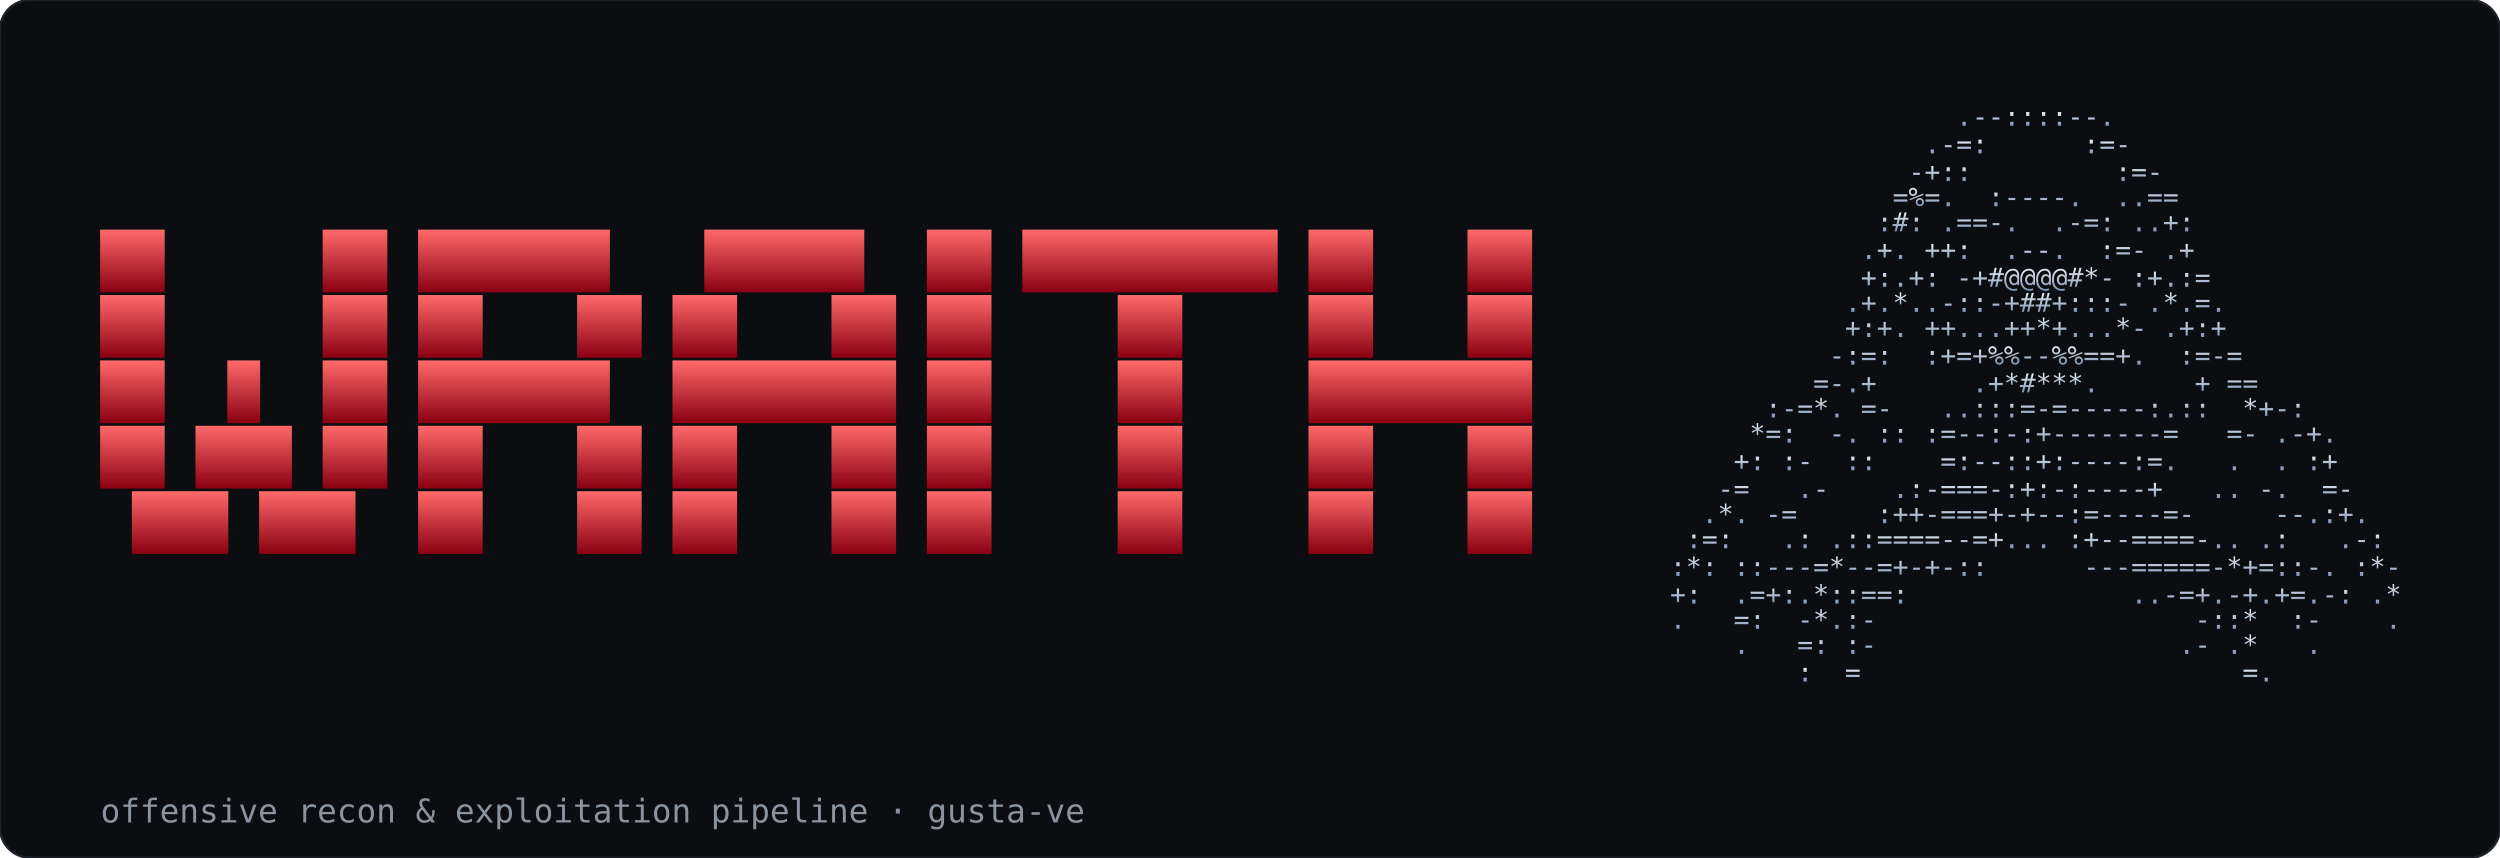
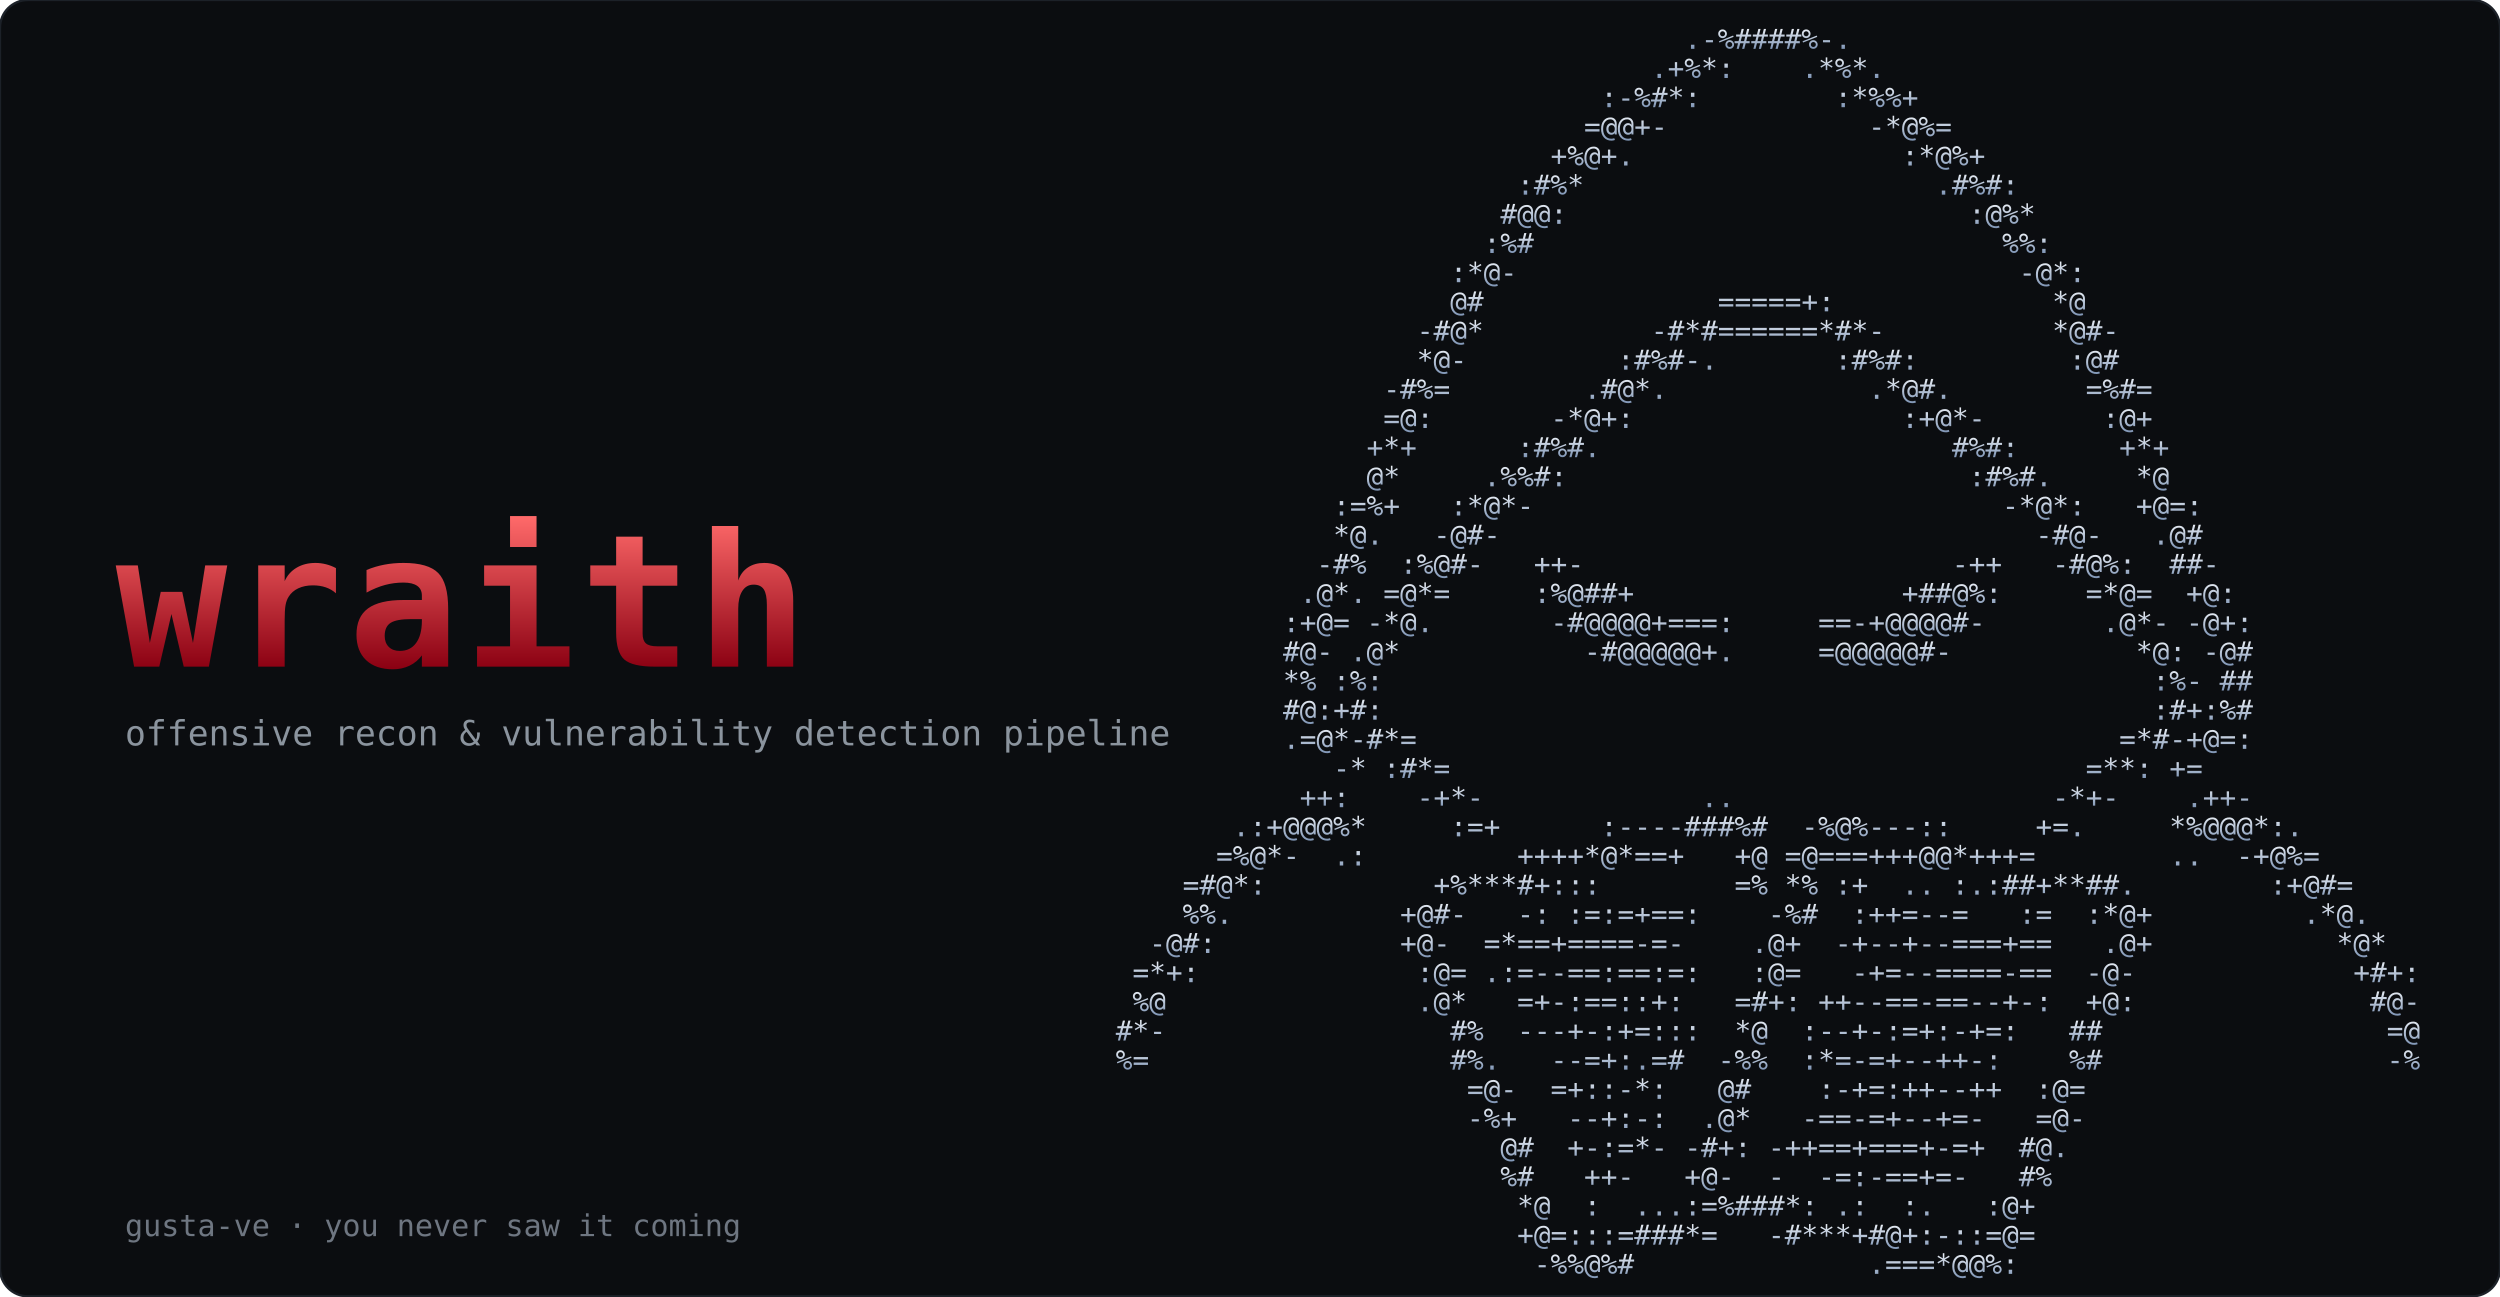
- <svg xmlns="http://www.w3.org/2000/svg" width="994" height="341" viewBox="0 0 994 341" font-family="ui-monospace,Menlo,Consolas,monospace">
+ <svg xmlns="http://www.w3.org/2000/svg" width="1080" height="560" viewBox="0 0 1080 560" font-family="ui-monospace,Menlo,Consolas,monospace">
  <defs>
    <linearGradient id="g" x1="0" y1="0" x2="0" y2="1">
      <stop offset="0" stop-color="#ff6a6a" />
      <stop offset="1" stop-color="#8a0012" />
    </linearGradient>
-     <linearGradient id="b" x1="0" y1="0" x2="0" y2="1">
+     <linearGradient id="a" x1="0" y1="0" x2="0" y2="1">
      <stop offset="0" stop-color="#e9eef5" />
      <stop offset="1" stop-color="#7f95b5" />
    </linearGradient>
  </defs>
-   <rect width="994" height="341" rx="12" fill="#0b0d10" stroke="#1c2128" />
-   <text x="40" y="111" font-size="21" font-weight="700" fill="url(#g)" xml:space="preserve">██     ██ ██████   █████  ██ ████████ ██   ██</text>
-   <text x="40" y="137" font-size="21" font-weight="700" fill="url(#g)" xml:space="preserve">██     ██ ██   ██ ██   ██ ██    ██    ██   ██</text>
-   <text x="40" y="163" font-size="21" font-weight="700" fill="url(#g)" xml:space="preserve">██  █  ██ ██████  ███████ ██    ██    ███████</text>
-   <text x="40" y="189" font-size="21" font-weight="700" fill="url(#g)" xml:space="preserve">██ ███ ██ ██   ██ ██   ██ ██    ██    ██   ██</text>
-   <text x="40" y="215" font-size="21" font-weight="700" fill="url(#g)" xml:space="preserve"> ███ ███  ██   ██ ██   ██ ██    ██    ██   ██</text>
-   <text x="664" y="50" font-size="10.5" fill="url(#b)" xml:space="preserve">                  .--::::--.</text>
-   <text x="664" y="61" font-size="10.5" fill="url(#b)" xml:space="preserve">                .-=:      :=-</text>
-   <text x="664" y="72" font-size="10.5" fill="url(#b)" xml:space="preserve">               -+::         :=-</text>
-   <text x="664" y="82" font-size="10.5" fill="url(#b)" xml:space="preserve">              =%=.  :----.  ..==</text>
-   <text x="664" y="92" font-size="10.5" fill="url(#b)" xml:space="preserve">             :#: .==-.  .-=: ..+:</text>
-   <text x="664" y="103" font-size="10.5" fill="url(#b)" xml:space="preserve">            .+. ++:  .--.  :=- .+</text>
-   <text x="664" y="114" font-size="10.5" fill="url(#b)" xml:space="preserve">            +:.+: -+#@@@@#*- :+.:=</text>
-   <text x="664" y="124" font-size="10.5" fill="url(#b)" xml:space="preserve">           .+.*..-::-+##+:::- .*.=.</text>
-   <text x="664" y="134" font-size="10.5" fill="url(#b)" xml:space="preserve">           +:+. ++...++*+...*- .+:+</text>
-   <text x="664" y="145" font-size="10.5" fill="url(#b)" xml:space="preserve">          -:=:  :+=+%%--%%==+.  :=-=</text>
-   <text x="664" y="156" font-size="10.5" fill="url(#b)" xml:space="preserve">         =-.+      .+*#***.      + ==</text>
-   <text x="664" y="166" font-size="10.5" fill="url(#b)" xml:space="preserve">      :-=*. =-   ..:::=-=-----:.::  *+-:</text>
-   <text x="664" y="176" font-size="10.5" fill="url(#b)" xml:space="preserve">     *=:  -. :: :=--:-:+-------=   =- .-+.</text>
-   <text x="664" y="187" font-size="10.5" fill="url(#b)" xml:space="preserve">    +: :-  ::    =:--::+:----:=.   .  . :+</text>
-   <text x="664" y="198" font-size="10.5" fill="url(#b)" xml:space="preserve">   -=   .-    .:-===-:+:-:----+   .. -.  =-</text>
-   <text x="664" y="208" font-size="10.5" fill="url(#b)" xml:space="preserve">  .*. -=     :++-===+-+--:=----=-     --.:+.</text>
-   <text x="664" y="218" font-size="10.5" fill="url(#b)" xml:space="preserve"> :=:   .: .::====--=+... :+--====-.. .:   .-:</text>
-   <text x="664" y="229" font-size="10.5" fill="url(#b)" xml:space="preserve">:*: ::---=*--=+-+-::      ---=====-*+=::-. :*-</text>
-   <text x="664" y="240" font-size="10.5" fill="url(#b)" xml:space="preserve">+:  .=+:.*::==:              ..-=+.-+.+=.-: .*</text>
-   <text x="664" y="250" font-size="10.5" fill="url(#b)" xml:space="preserve">.   =:  -*.:-                    -::*  :-    .</text>
-   <text x="664" y="260" font-size="10.5" fill="url(#b)" xml:space="preserve">    .   =: :-                   .- .*   .</text>
-   <text x="664" y="271" font-size="10.5" fill="url(#b)" xml:space="preserve">        :  =                        =.</text>
-   <text x="40" y="327" font-size="13" fill="#8b949e">offensive recon &amp; exploitation pipeline · gusta-ve</text>
+   <rect width="1080" height="560" rx="12" fill="#0b0d10" stroke="#1c2128" />
+   <text x="50" y="288" font-size="80" font-weight="700" fill="url(#g)" letter-spacing="2">wraith</text>
+   <text x="54" y="322" font-size="15" fill="#8b949e">offensive recon &amp; vulnerability detection pipeline</text>
+   <text x="482" y="21.1" font-size="12.0" fill="url(#a)" xml:space="preserve">                                  .-%####%-.</text>
+   <text x="482" y="33.7" font-size="12.0" fill="url(#a)" xml:space="preserve">                                .+%*:    .*%*.</text>
+   <text x="482" y="46.3" font-size="12.0" fill="url(#a)" xml:space="preserve">                             :-%#*:        :*%%+</text>
+   <text x="482" y="58.9" font-size="12.0" fill="url(#a)" xml:space="preserve">                            =@@+-            -*@%=</text>
+   <text x="482" y="71.5" font-size="12.0" fill="url(#a)" xml:space="preserve">                          +%@+.                :*@%+</text>
+   <text x="482" y="84.1" font-size="12.0" fill="url(#a)" xml:space="preserve">                        :#%*                     .#%#:</text>
+   <text x="482" y="96.7" font-size="12.0" fill="url(#a)" xml:space="preserve">                       #@@:                        :@%*</text>
+   <text x="482" y="109.3" font-size="12.0" fill="url(#a)" xml:space="preserve">                      :%#                            %%:</text>
+   <text x="482" y="121.9" font-size="12.0" fill="url(#a)" xml:space="preserve">                    :*@-                              -@*:</text>
+   <text x="482" y="134.5" font-size="12.0" fill="url(#a)" xml:space="preserve">                    @#              =====+:             *@</text>
+   <text x="482" y="147.1" font-size="12.0" fill="url(#a)" xml:space="preserve">                  -#@*          -#*#======*#*-          *@#-</text>
+   <text x="482" y="159.7" font-size="12.0" fill="url(#a)" xml:space="preserve">                  *@-         :#%#-.       :#%#:         :@#</text>
+   <text x="482" y="172.3" font-size="12.0" fill="url(#a)" xml:space="preserve">                -#%=        .#@*.            .*@#.        =%#=</text>
+   <text x="482" y="184.9" font-size="12.0" fill="url(#a)" xml:space="preserve">                =@:       -*@+:                :+@*-       :@+</text>
+   <text x="482" y="197.5" font-size="12.0" fill="url(#a)" xml:space="preserve">               +*+      :#%#.                     #%#:      +*+</text>
+   <text x="482" y="210.1" font-size="12.0" fill="url(#a)" xml:space="preserve">               @*     .%%#:                        :#%#.     *@</text>
+   <text x="482" y="222.7" font-size="12.0" fill="url(#a)" xml:space="preserve">             :=%+   :*@*-                            -*@*:   +@=:</text>
+   <text x="482" y="235.3" font-size="12.0" fill="url(#a)" xml:space="preserve">             *@.   -@#-                                -#@-   .@#</text>
+   <text x="482" y="247.9" font-size="12.0" fill="url(#a)" xml:space="preserve">            -#%  :%@#-   ++-                      -++   -#@%:  ##-</text>
+   <text x="482" y="260.5" font-size="12.0" fill="url(#a)" xml:space="preserve">           .@*. =@*=     :%@##+                +##@%:     =*@=  +@:</text>
+   <text x="482" y="273.1" font-size="12.0" fill="url(#a)" xml:space="preserve">          :+@= -*@.       -#@@@@+===:     ==-+@@@@#-       .@*- -@+:</text>
+   <text x="482" y="285.7" font-size="12.0" fill="url(#a)" xml:space="preserve">          #@- .@*           -#@@@@@+.     =@@@@@#-           *@: -@#</text>
+   <text x="482" y="298.3" font-size="12.0" fill="url(#a)" xml:space="preserve">          *% :%:                                              :%- ##</text>
+   <text x="482" y="310.9" font-size="12.0" fill="url(#a)" xml:space="preserve">          #@:+#:                                              :#+:%#</text>
+   <text x="482" y="323.5" font-size="12.0" fill="url(#a)" xml:space="preserve">          .=@*-#*=                                          =*#-+@=:</text>
+   <text x="482" y="336.1" font-size="12.0" fill="url(#a)" xml:space="preserve">             -* :#*=                                      =**: +=</text>
+   <text x="482" y="348.7" font-size="12.0" fill="url(#a)" xml:space="preserve">           ++:    -+*-             ..                   -*+-    .++-</text>
+   <text x="482" y="361.3" font-size="12.0" fill="url(#a)" xml:space="preserve">       .:+@@@%*     :=+      :----###%#  -%@%---::     +=.     *%@@@*:.</text>
+   <text x="482" y="373.9" font-size="12.0" fill="url(#a)" xml:space="preserve">      =%@*-  .:         ++++*@*==+   +@ =@===+++@@*+++=        ..  -+@%=</text>
+   <text x="482" y="386.5" font-size="12.0" fill="url(#a)" xml:space="preserve">    =#@*:          +%***#+:::        =% *% :+  .. :.:##+**##.        :+@#=</text>
+   <text x="482" y="399.1" font-size="12.0" fill="url(#a)" xml:space="preserve">    %%.          +@#-   -: :=:=+==:    -%#  :++=--=   :=  :*@+         .*@.</text>
+   <text x="482" y="411.7" font-size="12.0" fill="url(#a)" xml:space="preserve">  -@#:           +@-  =*==+====-=-    .@+  -+--+--===+==   .@+           *@*</text>
+   <text x="482" y="424.3" font-size="12.0" fill="url(#a)" xml:space="preserve"> =*+:             :@= .:=--==:==:=:   :@=   -+=--====-==  -@-             +#+:</text>
+   <text x="482" y="436.9" font-size="12.0" fill="url(#a)" xml:space="preserve"> %@               .@*   =+-:==::+:   =#+: ++--==-==--+-:  +@:              #@-</text>
+   <text x="482" y="449.5" font-size="12.0" fill="url(#a)" xml:space="preserve">#*-                 #%  ---+-:+=:::  *@  :--+-:=+:-+=:   ##                 =@</text>
+   <text x="482" y="462.1" font-size="12.0" fill="url(#a)" xml:space="preserve">%=                  #%.   --=+:.=#  -%%  :*=-=+--++-:    %#                 -%</text>
+   <text x="482" y="474.7" font-size="12.0" fill="url(#a)" xml:space="preserve">                     =@-  =+::-*:   @#    :-+=:++--++  :@=</text>
+   <text x="482" y="487.3" font-size="12.0" fill="url(#a)" xml:space="preserve">                     -%+   --+:-:  .@*   -==-=+--+=-   =@-</text>
+   <text x="482" y="499.9" font-size="12.0" fill="url(#a)" xml:space="preserve">                       @#  +-:=*- -#+: -++==+===+-=+  #@.</text>
+   <text x="482" y="512.5" font-size="12.0" fill="url(#a)" xml:space="preserve">                       %#   ++-   +@-  -  -=:-==+=-   #%</text>
+   <text x="482" y="525.1" font-size="12.0" fill="url(#a)" xml:space="preserve">                        *@  :  ...:=%###*: .:  :.   :@+</text>
+   <text x="482" y="537.7" font-size="12.0" fill="url(#a)" xml:space="preserve">                        +@=:::=###*=   -#***+#@+:-::=@=</text>
+   <text x="482" y="550.3" font-size="12.0" fill="url(#a)" xml:space="preserve">                         -%%@%#              .===*@@%:</text>
+   <text x="54" y="534" font-size="13" fill="#6e7681" xml:space="preserve">gusta-ve · you never saw it coming</text>
</svg>
